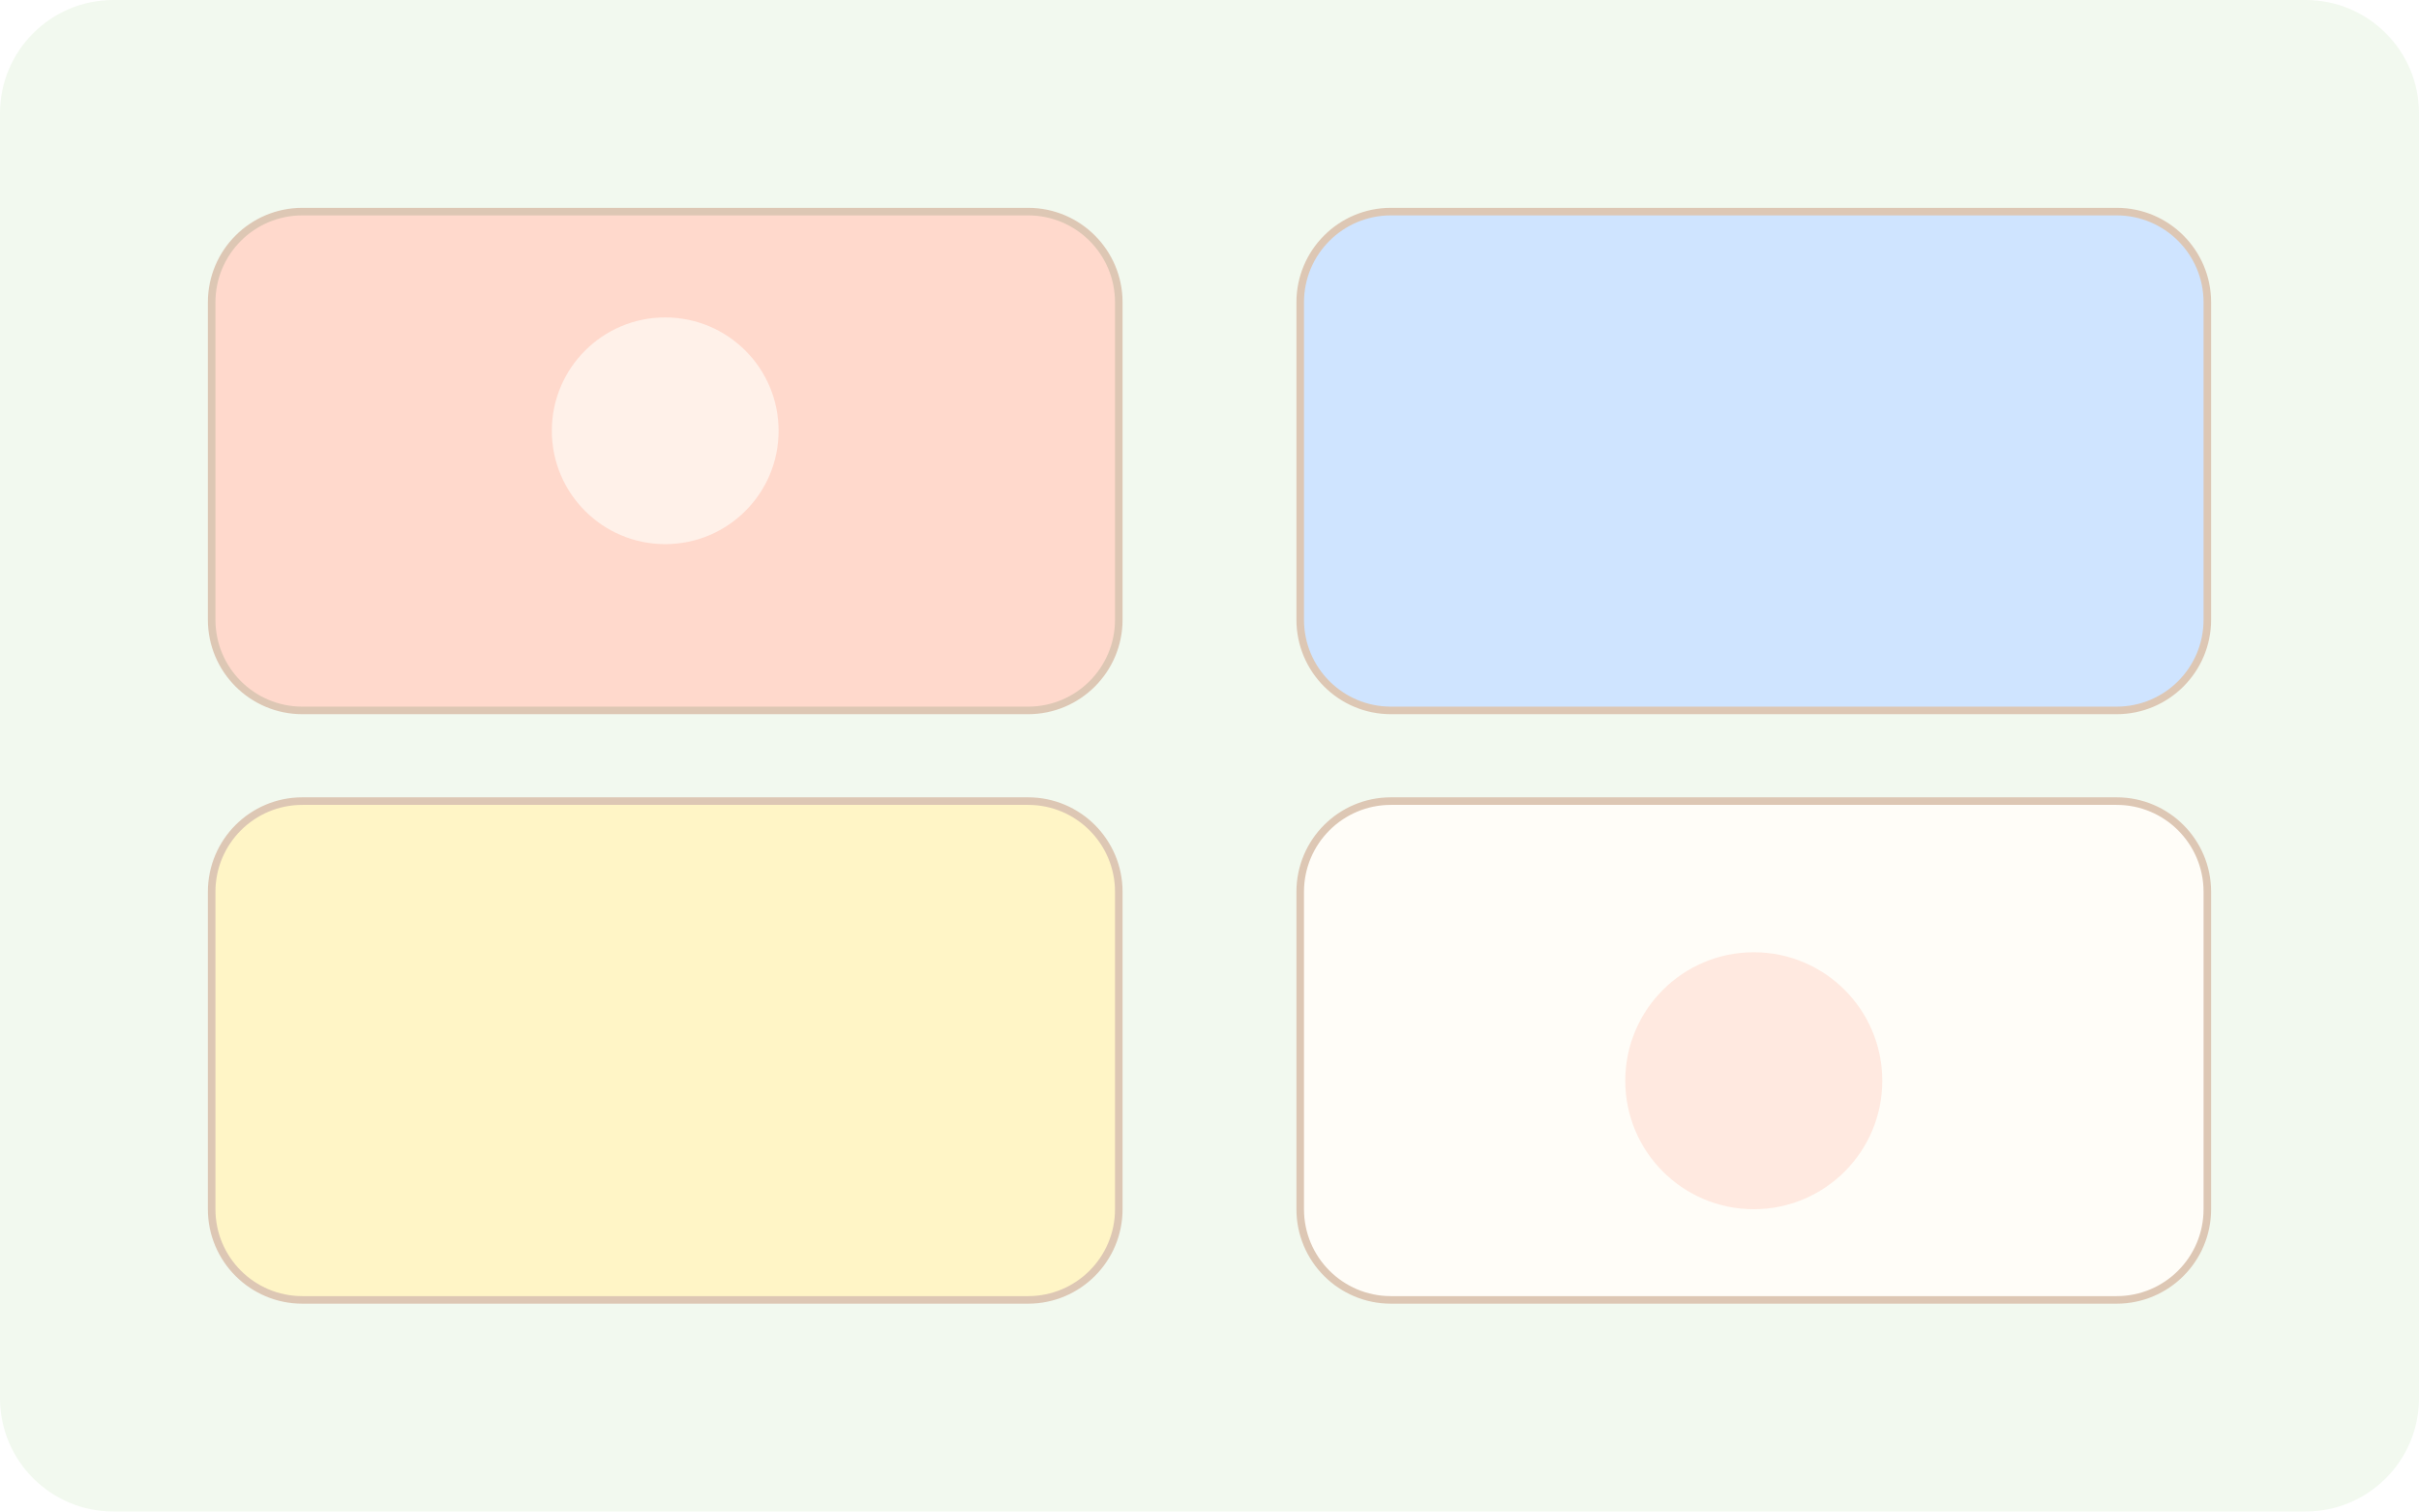
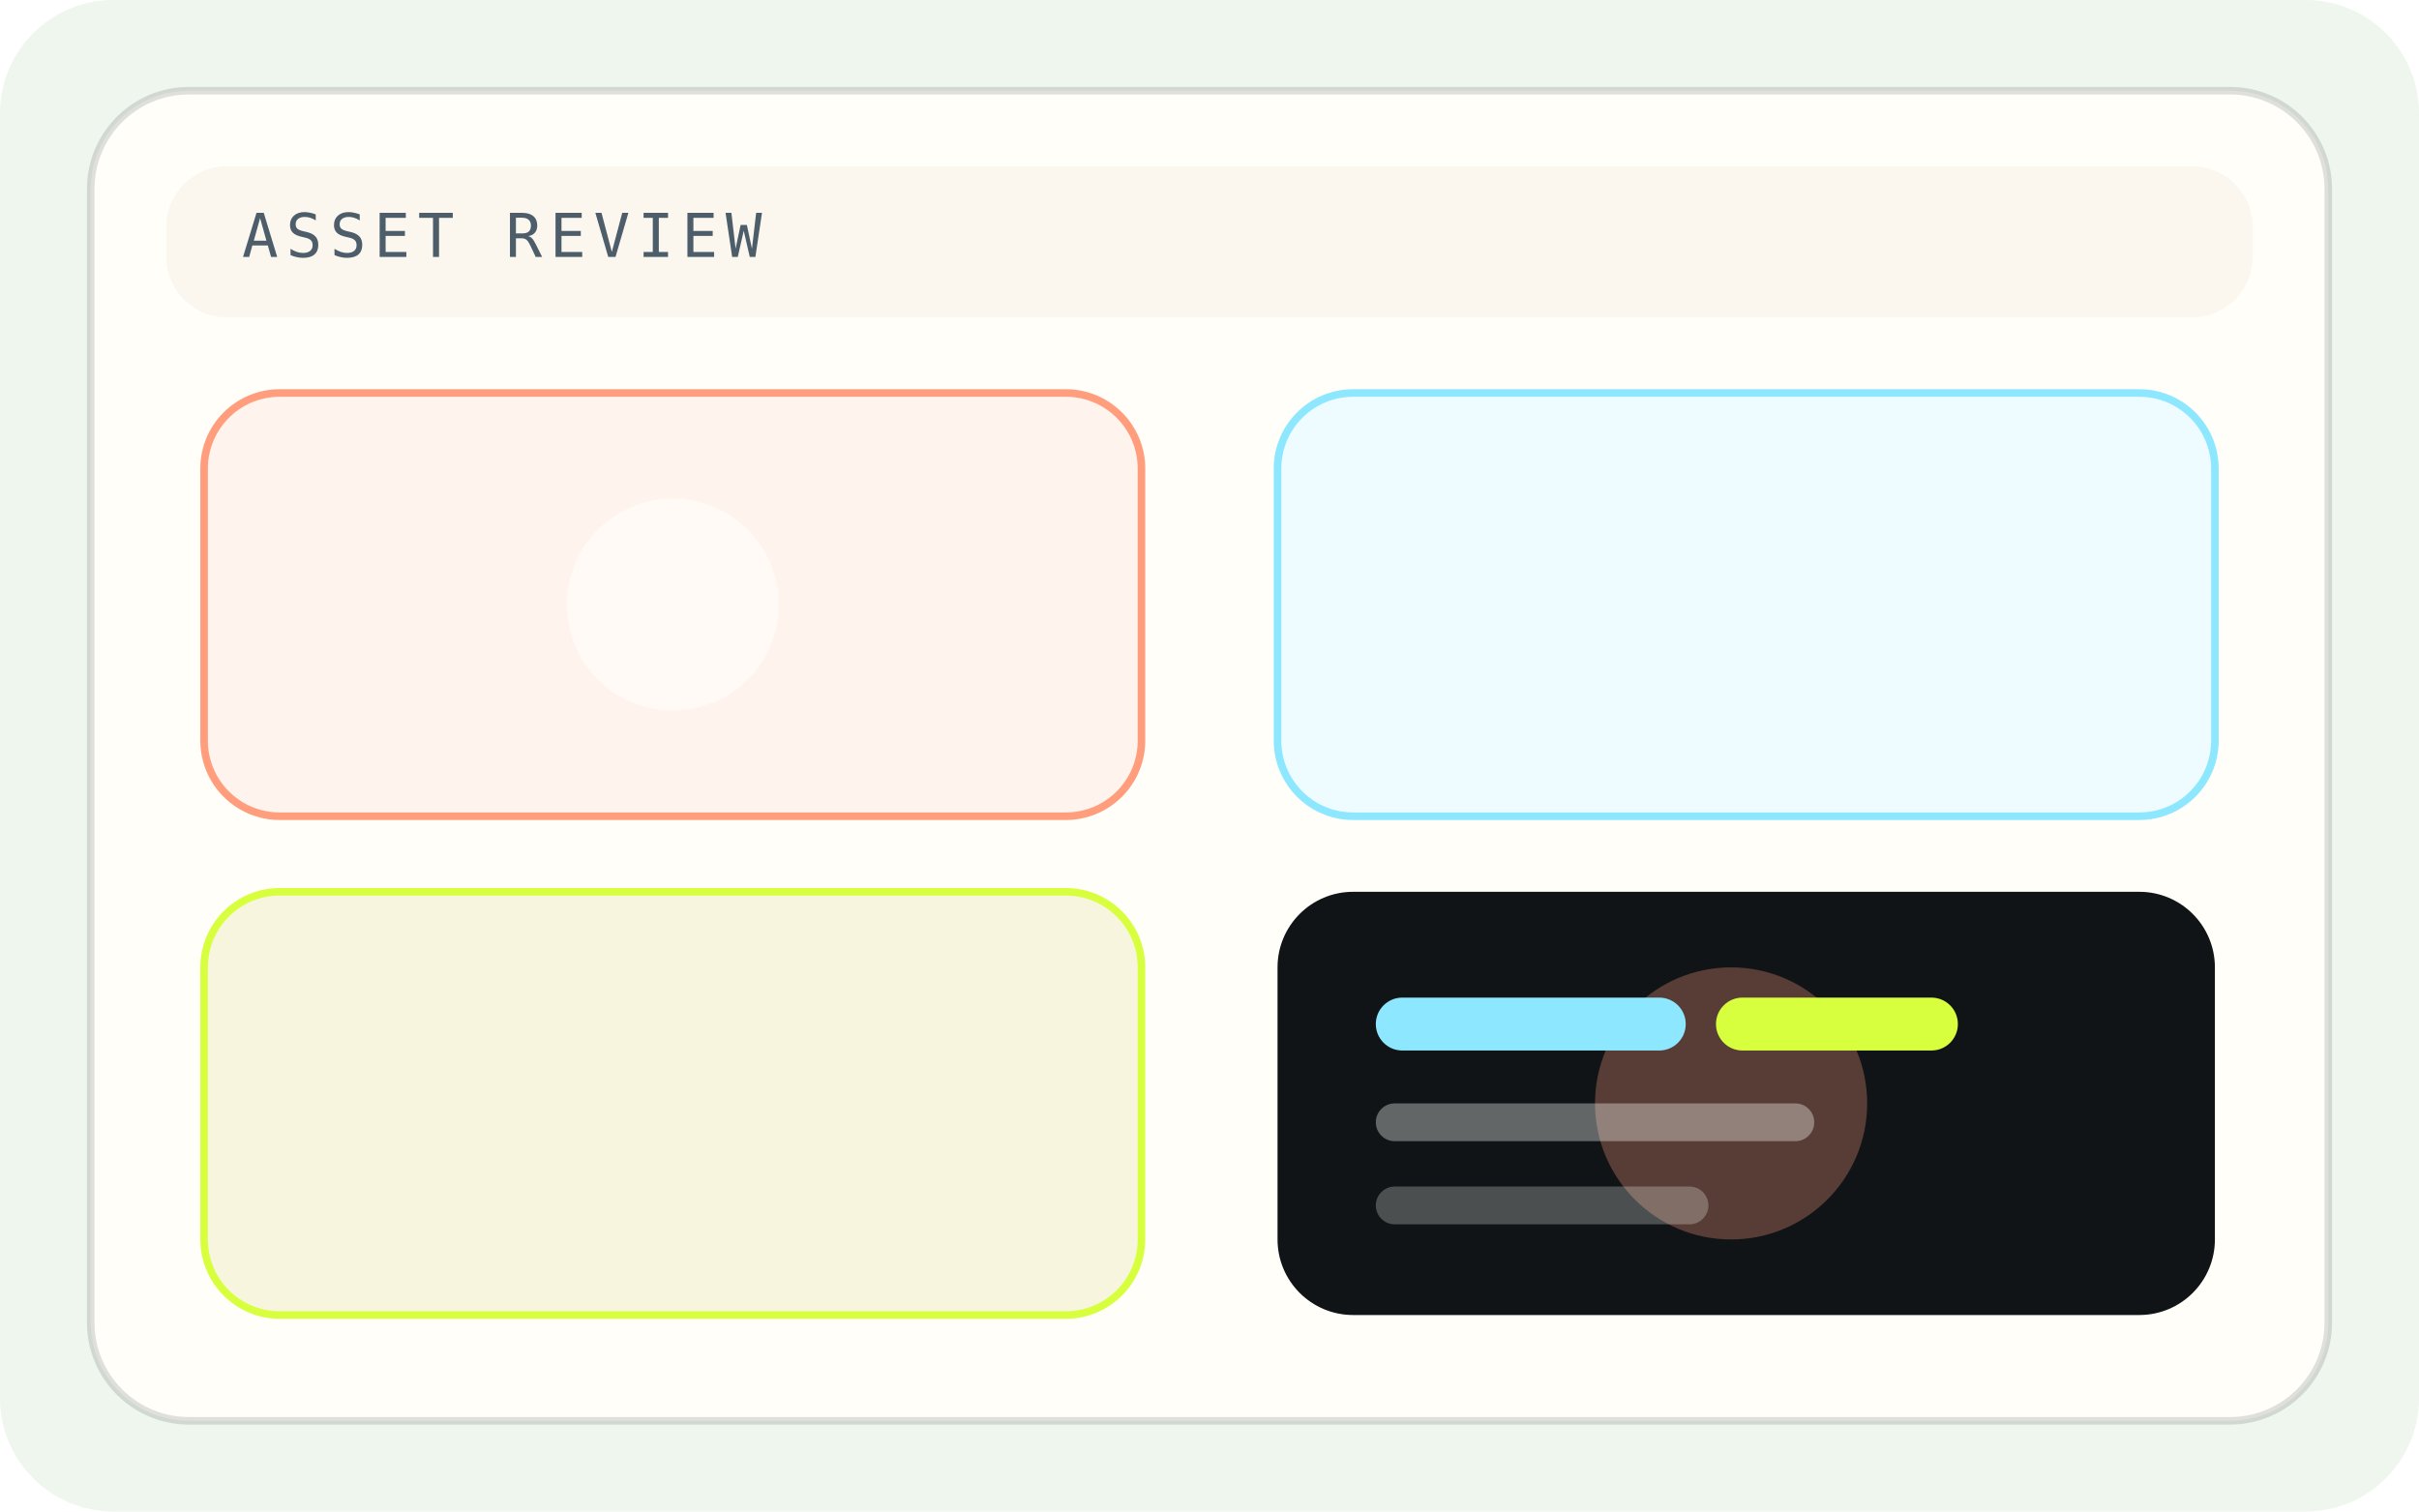
<svg xmlns="http://www.w3.org/2000/svg" viewBox="0 0 640 400" role="img" aria-labelledby="title">
-   <rect width="640" height="400" rx="30" fill="#f2f9ef" />
-   <rect x="56" y="56" width="240" height="132" rx="24" fill="#ffd9cc" stroke="#ddc7b4" stroke-width="2" />
-   <rect x="344" y="56" width="240" height="132" rx="24" fill="#cfe4ff" stroke="#ddc7b4" stroke-width="2" />
-   <rect x="56" y="212" width="240" height="132" rx="24" fill="#fff5c6" stroke="#ddc7b4" stroke-width="2" />
-   <rect x="344" y="212" width="240" height="132" rx="24" fill="#fffdf8" stroke="#ddc7b4" stroke-width="2" />
-   <circle cx="176" cy="114" r="30" fill="#fffdf8" opacity=".66" />
-   <circle cx="464" cy="286" r="34" fill="#ffd9cc" opacity=".55" />
+   <rect width="640" height="400" rx="30" fill="#eef6ed" />
+   <rect x="24" y="24" width="592" height="352" rx="26" fill="#fffef9" stroke="rgba(23,32,39,0.14)" stroke-width="2" />
+   <rect x="44" y="44" width="552" height="40" rx="16" fill="#fbf7ef" />
+   <text x="64" y="68" fill="#4d5d69" font-family="Menlo, Consolas, monospace" font-size="16" letter-spacing="2">ASSET REVIEW</text>
+   <rect x="54" y="104" width="248" height="112" rx="20" fill="#fff3ed" stroke="#ff9d7d" stroke-width="2" />
+   <rect x="338" y="104" width="248" height="112" rx="20" fill="#eefbff" stroke="#8ce7ff" stroke-width="2" />
+   <rect x="54" y="236" width="248" height="112" rx="20" fill="#f8f5de" stroke="#d8ff3e" stroke-width="2" />
+   <rect x="338" y="236" width="248" height="112" rx="20" fill="#101417" />
+   <circle cx="178" cy="160" r="28" fill="#fffef9" opacity=".7" />
+   <circle cx="458" cy="292" r="36" fill="#ff9d7d" opacity=".3" />
+   <rect x="364" y="264" width="82" height="14" rx="7" fill="#8ce7ff" />
+   <rect x="454" y="264" width="64" height="14" rx="7" fill="#d8ff3e" />
+   <rect x="364" y="292" width="116" height="10" rx="5" fill="#fffef9" opacity=".35" />
+   <rect x="364" y="314" width="88" height="10" rx="5" fill="#fffef9" opacity=".25" />
</svg>
